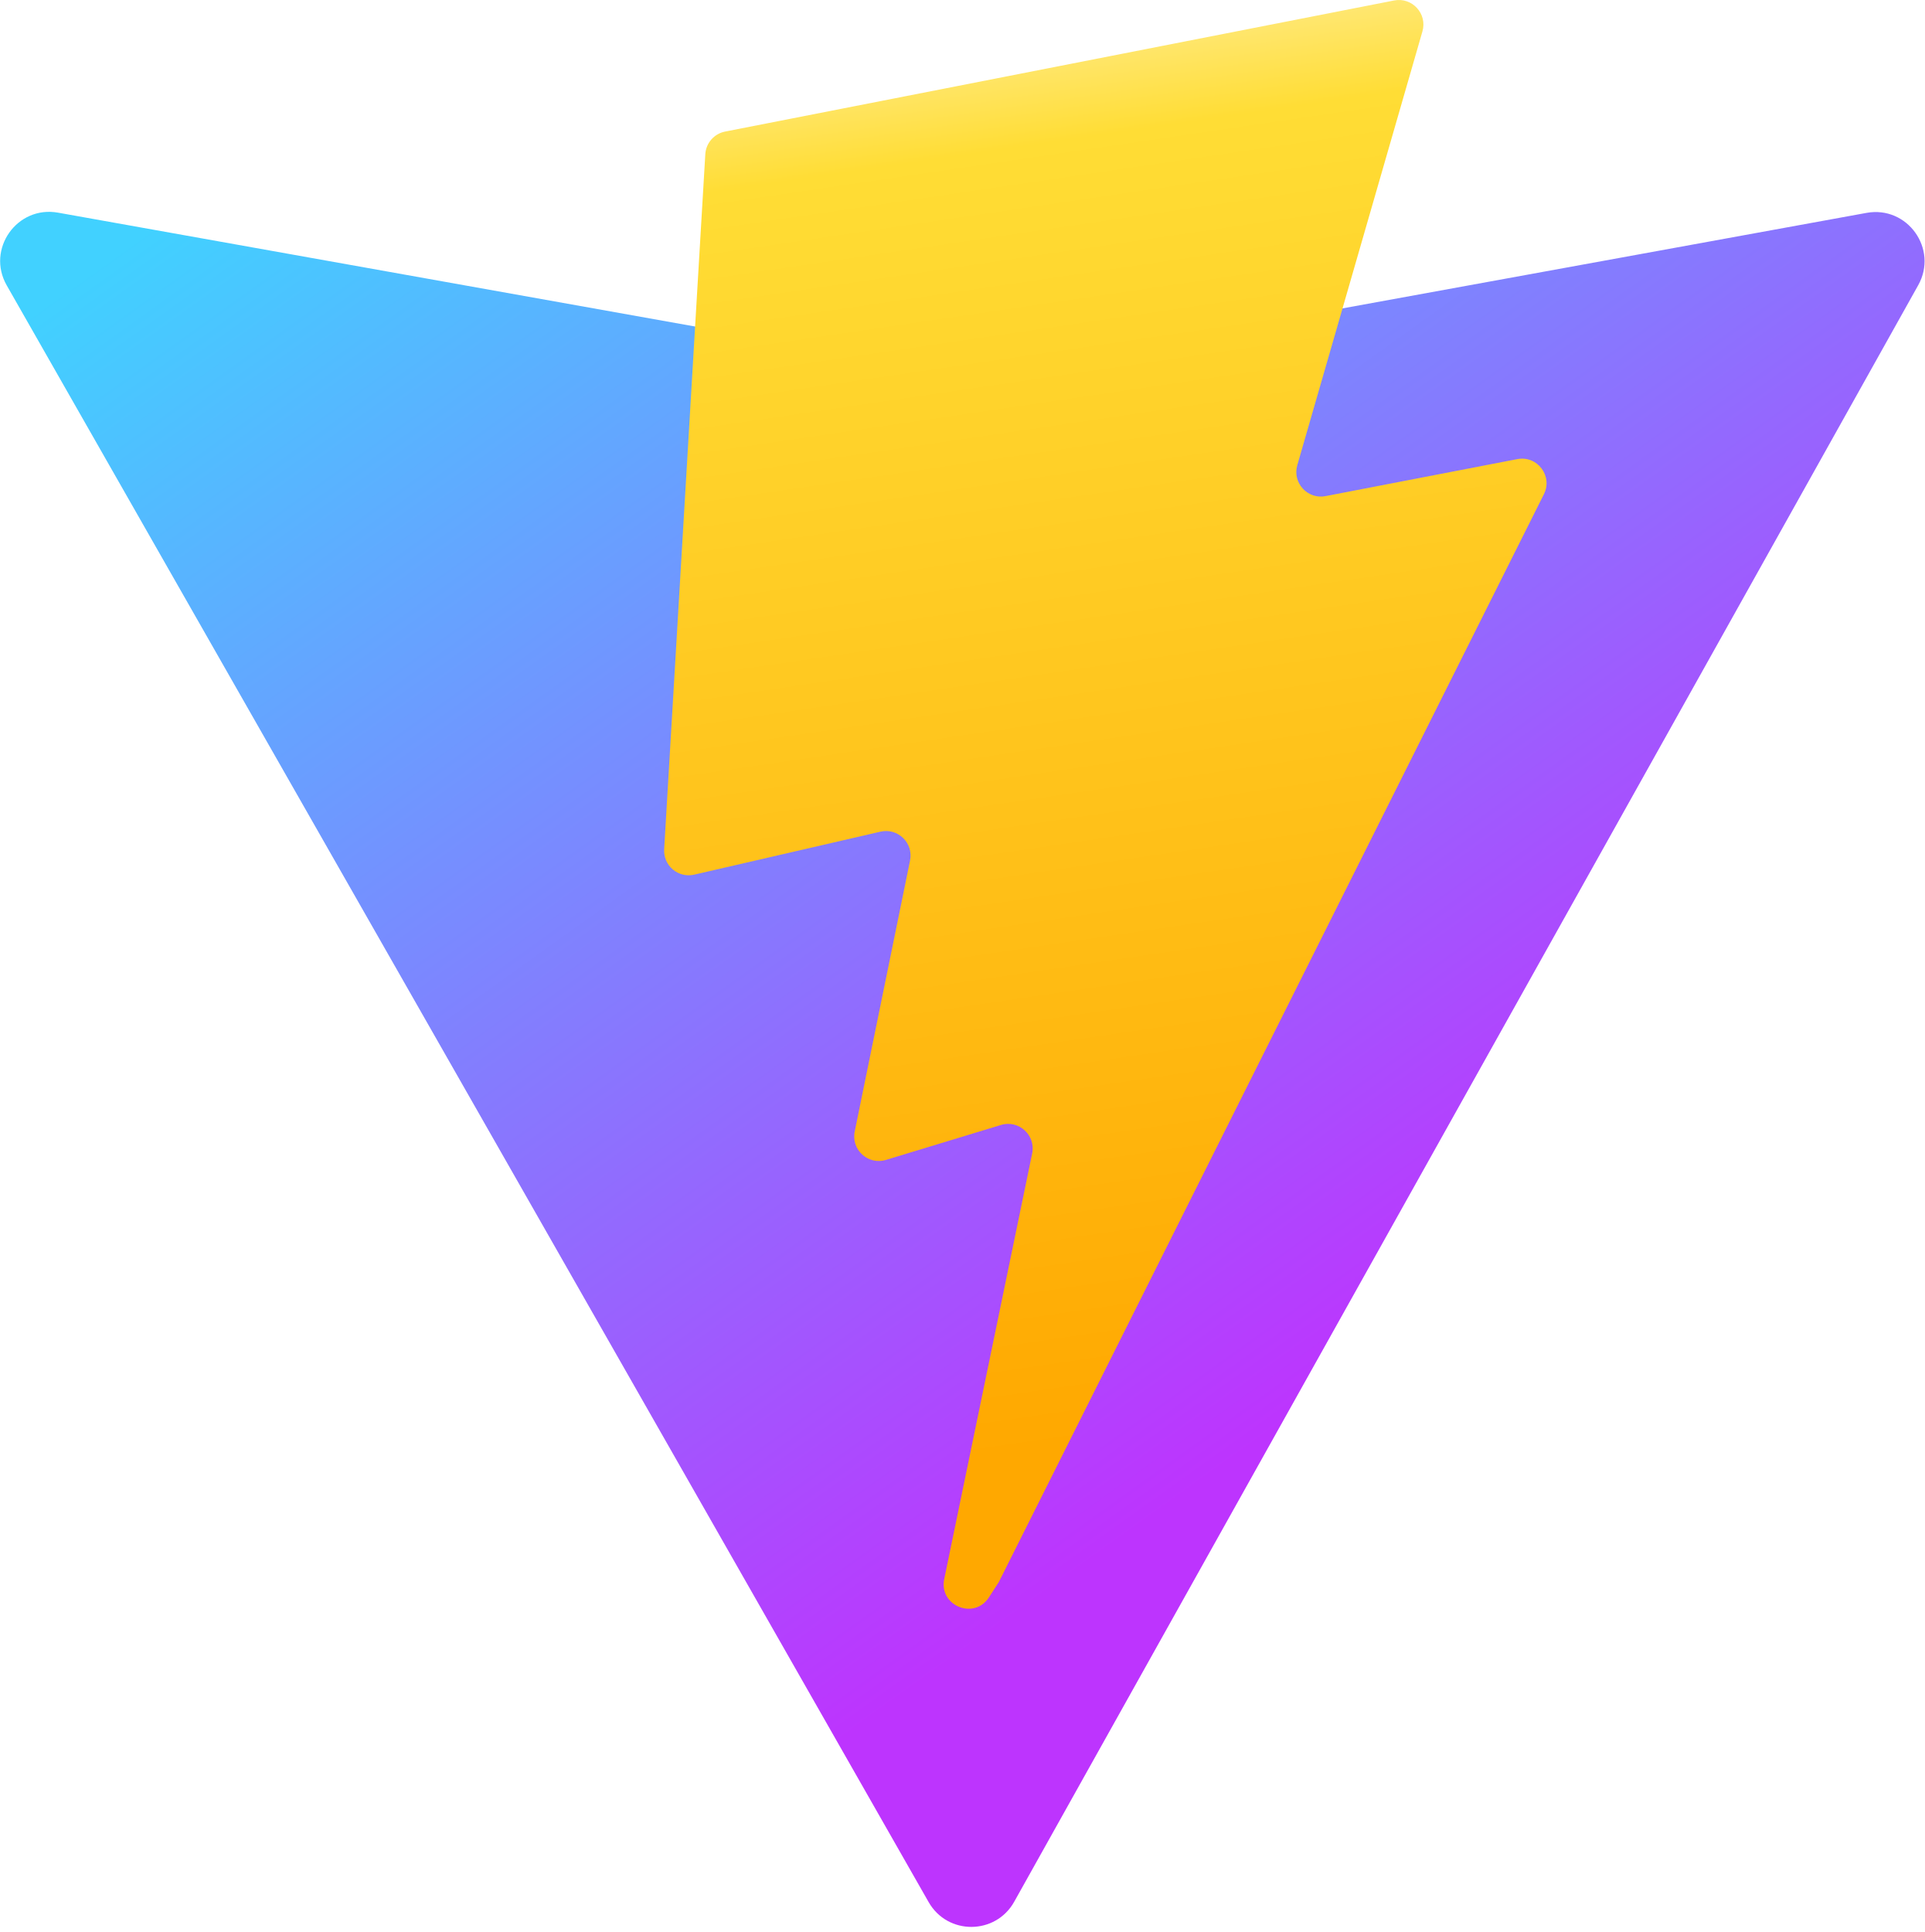
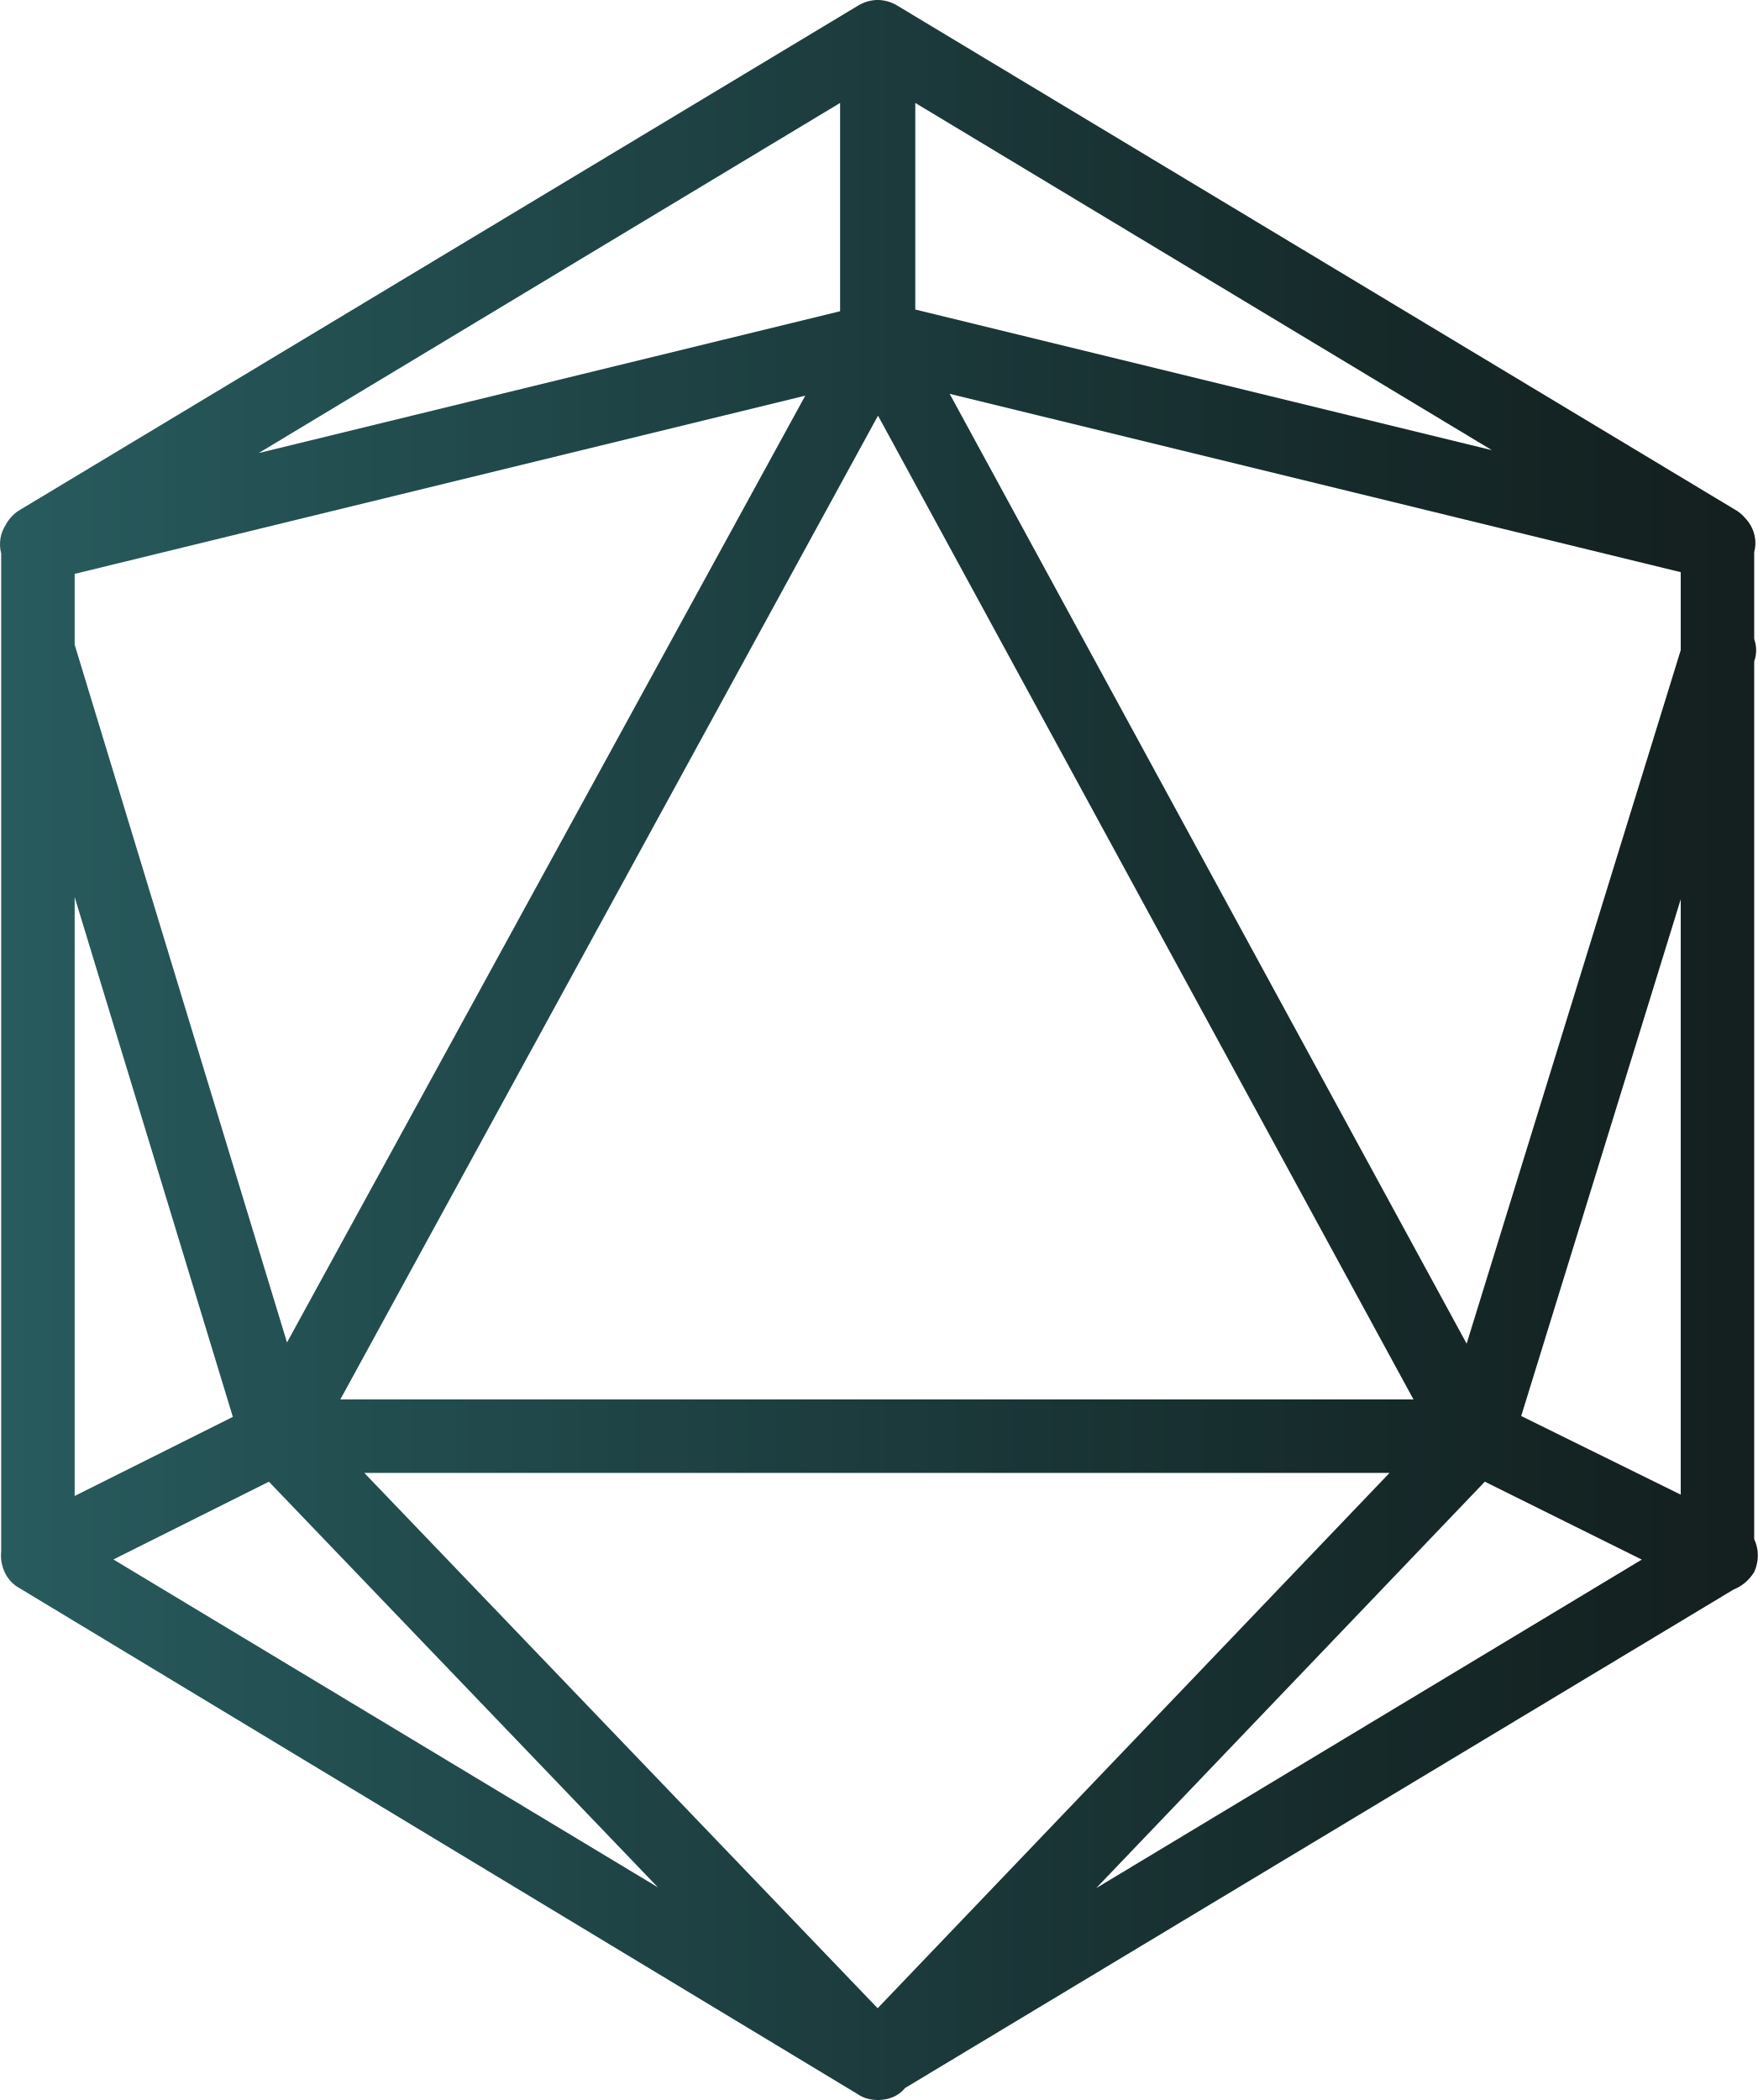
- <svg xmlns="http://www.w3.org/2000/svg" aria-hidden="true" role="img" class="iconify iconify--logos" width="31.88" height="32" preserveAspectRatio="xMidYMid meet" viewBox="0 0 256 257">
+ <svg xmlns="http://www.w3.org/2000/svg" width="2766.61" height="3304.92" viewBox="0 0 2766.61 3304.92">
  <defs>
-     <linearGradient id="IconifyId1813088fe1fbc01fb466" x1="-.828%" x2="57.636%" y1="7.652%" y2="78.411%">
-       <stop offset="0%" stop-color="#41D1FF" />
-       <stop offset="100%" stop-color="#BD34FE" />
-     </linearGradient>
-     <linearGradient id="IconifyId1813088fe1fbc01fb467" x1="43.376%" x2="50.316%" y1="2.242%" y2="89.03%">
-       <stop offset="0%" stop-color="#FFEA83" />
-       <stop offset="8.333%" stop-color="#FFDD35" />
-       <stop offset="100%" stop-color="#FFA800" />
+     <clipPath id="clip-0">
+       <path clip-rule="nonzero" d="M 0 0 L 2766.609 0 L 2766.609 3304.922 L 0 3304.922 Z M 0 0 " />
+     </clipPath>
+     <clipPath id="clip-1">
+       <path clip-rule="evenodd" d="M 2224.641 2202.379 L 1381.879 654.141 L 535.633 2202.398 Z M 117.5 1014.59 L 451.703 2112.711 L 1267.391 622.699 L 117.5 903.16 Z M 366.469 2229.852 L 117.5 1411.801 L 117.5 2354.32 Z M 2645.281 1415.238 L 2394.211 2228.48 L 2645.281 2352.25 Z M 2308.32 2114.621 L 2645.281 1023.141 L 2645.281 900.469 L 1494.672 619.82 Z M 1035.441 2970.238 L 423.23 2331.859 L 178.488 2454.23 Z M 2336.949 2331.84 L 1725.281 2971.48 L 2583.949 2454.441 Z M 1381.309 3160.512 L 2186.969 2318.02 L 573.363 2318.02 Z M 1440.539 162 L 1440.539 487.121 L 2348.109 708.48 Z M 1322.23 489.809 L 1322.23 162 L 407.141 713 Z M 1381.379 3304.922 L 1379.871 3304.922 L 1379.371 3304.891 L 1378.852 3304.891 L 1378.379 3304.859 L 1378.359 3304.859 C 1374.09 3304.68 1370 3304.082 1366.051 3303.031 L 1365.578 3302.922 L 1365.578 3302.891 L 1365.352 3302.84 L 1364.211 3302.531 L 1364.172 3302.5 C 1359.98 3301.27 1356.059 3299.559 1352.602 3297.379 C 1351.129 3296.559 1349.691 3295.699 1348.309 3294.75 L 31.613 2499.91 C 21.238 2494.449 12.559 2485.672 7.238 2473.988 C 2.418 2463.371 0.711 2452.078 1.867 2441.34 L 1.867 871.27 C -2.293 854.66 0.688 838.762 8.961 826.141 C 13.676 817.141 20.516 809.539 28.75 804.051 L 1351.801 8.059 C 1352.73 7.531 1353.68 7.031 1354.629 6.551 L 1355.359 6.172 L 1355.512 6.109 C 1361.398 3.18 1367.84 1.211 1374.59 0.41 L 1374.77 0.379 L 1375.391 0.309 L 1375.719 0.281 L 1376.648 0.199 L 1376.891 0.172 L 1377.59 0.121 L 1378.371 0.078 L 1378.539 0.07 L 1379.488 0.031 L 1379.871 0.031 L 1380.43 0.012 L 1381.379 0 L 1382.32 0.012 L 1382.891 0.031 L 1383.27 0.031 L 1384.211 0.07 L 1384.398 0.078 L 1385.16 0.121 L 1385.879 0.172 L 1386.102 0.199 L 1387.039 0.281 L 1387.371 0.309 L 1387.98 0.379 L 1388.172 0.41 C 1394.941 1.211 1401.398 3.191 1407.309 6.129 L 1407.391 6.172 L 1408.129 6.551 C 1409.07 7.031 1410.02 7.531 1410.961 8.059 L 2734 804.051 C 2738.391 806.961 2742.379 810.48 2745.871 814.5 C 2759.93 828.629 2766.18 849.18 2760.898 868.578 L 2760.898 1005.73 C 2764.789 1016.781 2765.148 1028.93 2760.898 1040.66 L 2760.898 2422.301 C 2768.328 2437.84 2768.699 2456.809 2760.898 2473.988 C 2752.469 2487.488 2740.859 2496.73 2728.07 2501.77 L 1424.41 3286.082 L 1424.41 3286.109 C 1414.199 3298.852 1399.172 3304.34 1383.898 3304.859 L 1383.648 3304.891 L 1383.391 3304.891 L 1382.891 3304.922 L 1381.379 3304.922 " />
+     </clipPath>
+     <linearGradient id="linear-pattern-0" gradientUnits="userSpaceOnUse" x1="-0.001" y1="0" x2="1.001" y2="0" gradientTransform="matrix(2762.19, 0, 0, 2762.19, 2.21338, 1652.46)">
+       <stop offset="0" stop-color="rgb(15.585%, 35.834%, 36.816%)" stop-opacity="1" />
+       <stop offset="0.008" stop-color="rgb(15.565%, 35.725%, 36.69%)" stop-opacity="1" />
+       <stop offset="0.016" stop-color="rgb(15.52%, 35.495%, 36.42%)" stop-opacity="1" />
+       <stop offset="0.023" stop-color="rgb(15.488%, 35.289%, 36.211%)" stop-opacity="1" />
+       <stop offset="0.031" stop-color="rgb(15.472%, 35.124%, 36.081%)" stop-opacity="1" />
+       <stop offset="0.039" stop-color="rgb(15.445%, 34.929%, 35.895%)" stop-opacity="1" />
+       <stop offset="0.047" stop-color="rgb(15.399%, 34.697%, 35.628%)" stop-opacity="1" />
+       <stop offset="0.055" stop-color="rgb(15.298%, 34.45%, 35.385%)" stop-opacity="1" />
+       <stop offset="0.062" stop-color="rgb(15.132%, 34.198%, 35.19%)" stop-opacity="1" />
+       <stop offset="0.07" stop-color="rgb(15.01%, 34.012%, 35.013%)" stop-opacity="1" />
+       <stop offset="0.078" stop-color="rgb(14.96%, 33.911%, 34.85%)" stop-opacity="1" />
+       <stop offset="0.086" stop-color="rgb(14.871%, 33.766%, 34.679%)" stop-opacity="1" />
+       <stop offset="0.094" stop-color="rgb(14.713%, 33.536%, 34.496%)" stop-opacity="1" />
+       <stop offset="0.102" stop-color="rgb(14.584%, 33.29%, 34.277%)" stop-opacity="1" />
+       <stop offset="0.109" stop-color="rgb(14.52%, 33.054%, 34.015%)" stop-opacity="1" />
+       <stop offset="0.117" stop-color="rgb(14.471%, 32.819%, 33.766%)" stop-opacity="1" />
+       <stop offset="0.125" stop-color="rgb(14.423%, 32.585%, 33.557%)" stop-opacity="1" />
+       <stop offset="0.133" stop-color="rgb(14.345%, 32.373%, 33.366%)" stop-opacity="1" />
+       <stop offset="0.141" stop-color="rgb(14.223%, 32.196%, 33.189%)" stop-opacity="1" />
+       <stop offset="0.148" stop-color="rgb(14.11%, 32.033%, 33.018%)" stop-opacity="1" />
+       <stop offset="0.156" stop-color="rgb(14.026%, 31.871%, 32.849%)" stop-opacity="1" />
+       <stop offset="0.164" stop-color="rgb(13.963%, 31.691%, 32.651%)" stop-opacity="1" />
+       <stop offset="0.172" stop-color="rgb(13.911%, 31.474%, 32.401%)" stop-opacity="1" />
+       <stop offset="0.18" stop-color="rgb(13.863%, 31.244%, 32.133%)" stop-opacity="1" />
+       <stop offset="0.188" stop-color="rgb(13.815%, 31.015%, 31.866%)" stop-opacity="1" />
+       <stop offset="0.195" stop-color="rgb(13.744%, 30.806%, 31.647%)" stop-opacity="1" />
+       <stop offset="0.203" stop-color="rgb(13.629%, 30.629%, 31.512%)" stop-opacity="1" />
+       <stop offset="0.211" stop-color="rgb(13.518%, 30.45%, 31.371%)" stop-opacity="1" />
+       <stop offset="0.219" stop-color="rgb(13.451%, 30.24%, 31.145%)" stop-opacity="1" />
+       <stop offset="0.227" stop-color="rgb(13.402%, 30.014%, 30.899%)" stop-opacity="1" />
+       <stop offset="0.234" stop-color="rgb(13.353%, 29.788%, 30.688%)" stop-opacity="1" />
+       <stop offset="0.242" stop-color="rgb(13.298%, 29.581%, 30.486%)" stop-opacity="1" />
+       <stop offset="0.25" stop-color="rgb(13.234%, 29.407%, 30.264%)" stop-opacity="1" />
+       <stop offset="0.258" stop-color="rgb(13.168%, 29.234%, 30.04%)" stop-opacity="1" />
+       <stop offset="0.266" stop-color="rgb(13.113%, 29.031%, 29.837%)" stop-opacity="1" />
+       <stop offset="0.273" stop-color="rgb(13.039%, 28.806%, 29.634%)" stop-opacity="1" />
+       <stop offset="0.281" stop-color="rgb(12.909%, 28.577%, 29.405%)" stop-opacity="1" />
+       <stop offset="0.289" stop-color="rgb(12.769%, 28.346%, 29.172%)" stop-opacity="1" />
+       <stop offset="0.297" stop-color="rgb(12.685%, 28.122%, 28.964%)" stop-opacity="1" />
+       <stop offset="0.305" stop-color="rgb(12.63%, 27.914%, 28.769%)" stop-opacity="1" />
+       <stop offset="0.312" stop-color="rgb(12.567%, 27.739%, 28.552%)" stop-opacity="1" />
+       <stop offset="0.32" stop-color="rgb(12.502%, 27.576%, 28.331%)" stop-opacity="1" />
+       <stop offset="0.328" stop-color="rgb(12.444%, 27.379%, 28.13%)" stop-opacity="1" />
+       <stop offset="0.336" stop-color="rgb(12.398%, 27.173%, 27.943%)" stop-opacity="1" />
+       <stop offset="0.344" stop-color="rgb(12.37%, 27.005%, 27.766%)" stop-opacity="1" />
+       <stop offset="0.352" stop-color="rgb(12.35%, 26.855%, 27.594%)" stop-opacity="1" />
+       <stop offset="0.359" stop-color="rgb(12.312%, 26.668%, 27.412%)" stop-opacity="1" />
+       <stop offset="0.367" stop-color="rgb(12.259%, 26.46%, 27.222%)" stop-opacity="1" />
+       <stop offset="0.375" stop-color="rgb(12.195%, 26.283%, 27.011%)" stop-opacity="1" />
+       <stop offset="0.383" stop-color="rgb(12.115%, 26.125%, 26.794%)" stop-opacity="1" />
+       <stop offset="0.391" stop-color="rgb(11.992%, 25.929%, 26.601%)" stop-opacity="1" />
+       <stop offset="0.395" stop-color="rgb(11.841%, 25.7%, 26.413%)" stop-opacity="1" />
+       <stop offset="0.398" stop-color="rgb(11.769%, 25.583%, 26.312%)" stop-opacity="1" />
+       <stop offset="0.402" stop-color="rgb(11.726%, 25.439%, 26.149%)" stop-opacity="1" />
+       <stop offset="0.406" stop-color="rgb(11.682%, 25.296%, 25.987%)" stop-opacity="1" />
+       <stop offset="0.41" stop-color="rgb(11.641%, 25.165%, 25.838%)" stop-opacity="1" />
+       <stop offset="0.414" stop-color="rgb(11.598%, 25.031%, 25.688%)" stop-opacity="1" />
+       <stop offset="0.422" stop-color="rgb(11.563%, 24.956%, 25.607%)" stop-opacity="1" />
+       <stop offset="0.43" stop-color="rgb(11.493%, 24.802%, 25.443%)" stop-opacity="1" />
+       <stop offset="0.438" stop-color="rgb(11.433%, 24.619%, 25.237%)" stop-opacity="1" />
+       <stop offset="0.445" stop-color="rgb(11.382%, 24.409%, 24.994%)" stop-opacity="1" />
+       <stop offset="0.453" stop-color="rgb(11.33%, 24.2%, 24.753%)" stop-opacity="1" />
+       <stop offset="0.461" stop-color="rgb(11.276%, 23.994%, 24.516%)" stop-opacity="1" />
+       <stop offset="0.469" stop-color="rgb(11.214%, 23.819%, 24.321%)" stop-opacity="1" />
+       <stop offset="0.477" stop-color="rgb(11.142%, 23.668%, 24.162%)" stop-opacity="1" />
+       <stop offset="0.484" stop-color="rgb(11.079%, 23.489%, 23.991%)" stop-opacity="1" />
+       <stop offset="0.492" stop-color="rgb(11.026%, 23.282%, 23.81%)" stop-opacity="1" />
+       <stop offset="0.5" stop-color="rgb(10.971%, 23.076%, 23.601%)" stop-opacity="1" />
+       <stop offset="0.508" stop-color="rgb(10.918%, 22.873%, 23.364%)" stop-opacity="1" />
+       <stop offset="0.516" stop-color="rgb(10.863%, 22.668%, 23.157%)" stop-opacity="1" />
+       <stop offset="0.523" stop-color="rgb(10.808%, 22.464%, 22.977%)" stop-opacity="1" />
+       <stop offset="0.531" stop-color="rgb(10.745%, 22.287%, 22.781%)" stop-opacity="1" />
+       <stop offset="0.539" stop-color="rgb(10.674%, 22.141%, 22.572%)" stop-opacity="1" />
+       <stop offset="0.547" stop-color="rgb(10.609%, 21.968%, 22.377%)" stop-opacity="1" />
+       <stop offset="0.555" stop-color="rgb(10.553%, 21.768%, 22.197%)" stop-opacity="1" />
+       <stop offset="0.559" stop-color="rgb(10.48%, 21.533%, 21.983%)" stop-opacity="1" />
+       <stop offset="0.562" stop-color="rgb(10.435%, 21.4%, 21.86%)" stop-opacity="1" />
+       <stop offset="0.566" stop-color="rgb(10.388%, 21.263%, 21.732%)" stop-opacity="1" />
+       <stop offset="0.57" stop-color="rgb(10.342%, 21.127%, 21.603%)" stop-opacity="1" />
+       <stop offset="0.574" stop-color="rgb(10.304%, 21.046%, 21.497%)" stop-opacity="1" />
+       <stop offset="0.578" stop-color="rgb(10.268%, 20.966%, 21.39%)" stop-opacity="1" />
+       <stop offset="0.586" stop-color="rgb(10.233%, 20.892%, 21.288%)" stop-opacity="1" />
+       <stop offset="0.594" stop-color="rgb(10.165%, 20.724%, 21.094%)" stop-opacity="1" />
+       <stop offset="0.602" stop-color="rgb(10.107%, 20.531%, 20.915%)" stop-opacity="1" />
+       <stop offset="0.609" stop-color="rgb(10.043%, 20.355%, 20.747%)" stop-opacity="1" />
+       <stop offset="0.617" stop-color="rgb(9.972%, 20.204%, 20.59%)" stop-opacity="1" />
+       <stop offset="0.625" stop-color="rgb(9.904%, 20.039%, 20.407%)" stop-opacity="1" />
+       <stop offset="0.633" stop-color="rgb(9.845%, 19.849%, 20.189%)" stop-opacity="1" />
+       <stop offset="0.637" stop-color="rgb(9.773%, 19.626%, 19.955%)" stop-opacity="1" />
+       <stop offset="0.641" stop-color="rgb(9.731%, 19.501%, 19.833%)" stop-opacity="1" />
+       <stop offset="0.645" stop-color="rgb(9.682%, 19.368%, 19.707%)" stop-opacity="1" />
+       <stop offset="0.648" stop-color="rgb(9.634%, 19.234%, 19.582%)" stop-opacity="1" />
+       <stop offset="0.652" stop-color="rgb(9.595%, 19.145%, 19.49%)" stop-opacity="1" />
+       <stop offset="0.656" stop-color="rgb(9.554%, 19.057%, 19.4%)" stop-opacity="1" />
+       <stop offset="0.664" stop-color="rgb(9.517%, 18.985%, 19.324%)" stop-opacity="1" />
+       <stop offset="0.672" stop-color="rgb(9.448%, 18.825%, 19.147%)" stop-opacity="1" />
+       <stop offset="0.68" stop-color="rgb(9.389%, 18.639%, 18.936%)" stop-opacity="1" />
+       <stop offset="0.688" stop-color="rgb(9.325%, 18.465%, 18.739%)" stop-opacity="1" />
+       <stop offset="0.695" stop-color="rgb(9.253%, 18.312%, 18.575%)" stop-opacity="1" />
+       <stop offset="0.703" stop-color="rgb(9.209%, 18.156%, 18.413%)" stop-opacity="1" />
+       <stop offset="0.711" stop-color="rgb(9.212%, 17.978%, 18.236%)" stop-opacity="1" />
+       <stop offset="0.719" stop-color="rgb(9.203%, 17.807%, 18.05%)" stop-opacity="1" />
+       <stop offset="0.727" stop-color="rgb(9.145%, 17.656%, 17.856%)" stop-opacity="1" />
+       <stop offset="0.73" stop-color="rgb(9.064%, 17.479%, 17.644%)" stop-opacity="1" />
+       <stop offset="0.734" stop-color="rgb(9.018%, 17.374%, 17.531%)" stop-opacity="1" />
+       <stop offset="0.738" stop-color="rgb(8.968%, 17.244%, 17.407%)" stop-opacity="1" />
+       <stop offset="0.742" stop-color="rgb(8.917%, 17.114%, 17.284%)" stop-opacity="1" />
+       <stop offset="0.746" stop-color="rgb(8.878%, 17.004%, 17.169%)" stop-opacity="1" />
+       <stop offset="0.75" stop-color="rgb(8.838%, 16.895%, 17.055%)" stop-opacity="1" />
+       <stop offset="0.758" stop-color="rgb(8.807%, 16.801%, 16.949%)" stop-opacity="1" />
+       <stop offset="0.766" stop-color="rgb(8.762%, 16.629%, 16.751%)" stop-opacity="1" />
+       <stop offset="0.773" stop-color="rgb(8.746%, 16.481%, 16.58%)" stop-opacity="1" />
+       <stop offset="0.781" stop-color="rgb(8.73%, 16.331%, 16.418%)" stop-opacity="1" />
+       <stop offset="0.789" stop-color="rgb(8.679%, 16.159%, 16.251%)" stop-opacity="1" />
+       <stop offset="0.797" stop-color="rgb(8.612%, 15.984%, 16.077%)" stop-opacity="1" />
+       <stop offset="0.805" stop-color="rgb(8.539%, 15.833%, 15.892%)" stop-opacity="1" />
+       <stop offset="0.812" stop-color="rgb(8.464%, 15.683%, 15.706%)" stop-opacity="1" />
+       <stop offset="0.82" stop-color="rgb(8.395%, 15.511%, 15.532%)" stop-opacity="1" />
+       <stop offset="0.824" stop-color="rgb(8.334%, 15.323%, 15.343%)" stop-opacity="1" />
+       <stop offset="0.828" stop-color="rgb(8.305%, 15.227%, 15.237%)" stop-opacity="1" />
+       <stop offset="0.832" stop-color="rgb(8.282%, 15.125%, 15.102%)" stop-opacity="1" />
+       <stop offset="0.836" stop-color="rgb(8.26%, 15.022%, 14.967%)" stop-opacity="1" />
+       <stop offset="0.84" stop-color="rgb(8.232%, 14.925%, 14.851%)" stop-opacity="1" />
+       <stop offset="0.844" stop-color="rgb(8.205%, 14.827%, 14.737%)" stop-opacity="1" />
+       <stop offset="0.852" stop-color="rgb(8.171%, 14.735%, 14.653%)" stop-opacity="1" />
+       <stop offset="0.859" stop-color="rgb(8.101%, 14.563%, 14.484%)" stop-opacity="1" />
+       <stop offset="0.867" stop-color="rgb(8.026%, 14.41%, 14.305%)" stop-opacity="1" />
+       <stop offset="0.875" stop-color="rgb(7.961%, 14.265%, 14.12%)" stop-opacity="1" />
+       <stop offset="0.883" stop-color="rgb(7.933%, 14.102%, 13.945%)" stop-opacity="1" />
+       <stop offset="0.891" stop-color="rgb(7.939%, 13.934%, 13.774%)" stop-opacity="1" />
+       <stop offset="0.898" stop-color="rgb(7.973%, 13.788%, 13.609%)" stop-opacity="1" />
+       <stop offset="0.906" stop-color="rgb(8.015%, 13.652%, 13.448%)" stop-opacity="1" />
+       <stop offset="0.914" stop-color="rgb(8.028%, 13.493%, 13.28%)" stop-opacity="1" />
+       <stop offset="0.922" stop-color="rgb(8.018%, 13.325%, 13.112%)" stop-opacity="1" />
+       <stop offset="0.93" stop-color="rgb(8.002%, 13.176%, 12.952%)" stop-opacity="1" />
+       <stop offset="0.938" stop-color="rgb(7.986%, 13.049%, 12.805%)" stop-opacity="1" />
+       <stop offset="0.945" stop-color="rgb(7.991%, 12.958%, 12.697%)" stop-opacity="1" />
+       <stop offset="0.953" stop-color="rgb(8.008%, 12.881%, 12.608%)" stop-opacity="1" />
+       <stop offset="0.961" stop-color="rgb(8.008%, 12.753%, 12.476%)" stop-opacity="1" />
+       <stop offset="0.969" stop-color="rgb(7.991%, 12.584%, 12.308%)" stop-opacity="1" />
+       <stop offset="0.977" stop-color="rgb(7.968%, 12.434%, 12.149%)" stop-opacity="1" />
+       <stop offset="0.984" stop-color="rgb(7.942%, 12.299%, 11.996%)" stop-opacity="1" />
+       <stop offset="0.992" stop-color="rgb(7.919%, 12.143%, 11.835%)" stop-opacity="1" />
+       <stop offset="1" stop-color="rgb(7.901%, 11.981%, 11.676%)" stop-opacity="1" />
    </linearGradient>
  </defs>
-   <path fill="url(#IconifyId1813088fe1fbc01fb466)" d="M255.153 37.938L134.897 252.976c-2.483 4.44-8.862 4.466-11.382.048L.875 37.958c-2.746-4.814 1.371-10.646 6.827-9.67l120.385 21.517a6.537 6.537 0 0 0 2.322-.004l117.867-21.483c5.438-.991 9.574 4.796 6.877 9.62Z" />
-   <path fill="url(#IconifyId1813088fe1fbc01fb467)" d="M185.432.063L96.44 17.501a3.268 3.268 0 0 0-2.634 3.014l-5.474 92.456a3.268 3.268 0 0 0 3.997 3.378l24.777-5.718c2.318-.535 4.413 1.507 3.936 3.838l-7.361 36.047c-.495 2.426 1.782 4.5 4.151 3.78l15.304-4.649c2.372-.72 4.652 1.36 4.15 3.788l-11.698 56.621c-.732 3.542 3.979 5.473 5.943 2.437l1.313-2.028l72.516-144.72c1.215-2.423-.88-5.186-3.54-4.672l-25.505 4.922c-2.396.462-4.435-1.77-3.759-4.114l16.646-57.705c.677-2.35-1.37-4.583-3.769-4.113Z" />
+   <g clip-path="url(#clip-0)">
+     <g clip-path="url(#clip-1)">
+       <path fill-rule="nonzero" fill="url(#linear-pattern-0)" d="M 0 0 L 0 3304.922 L 2766.609 3304.922 L 2766.609 0 Z M 0 0 " />
+     </g>
+   </g>
</svg>
